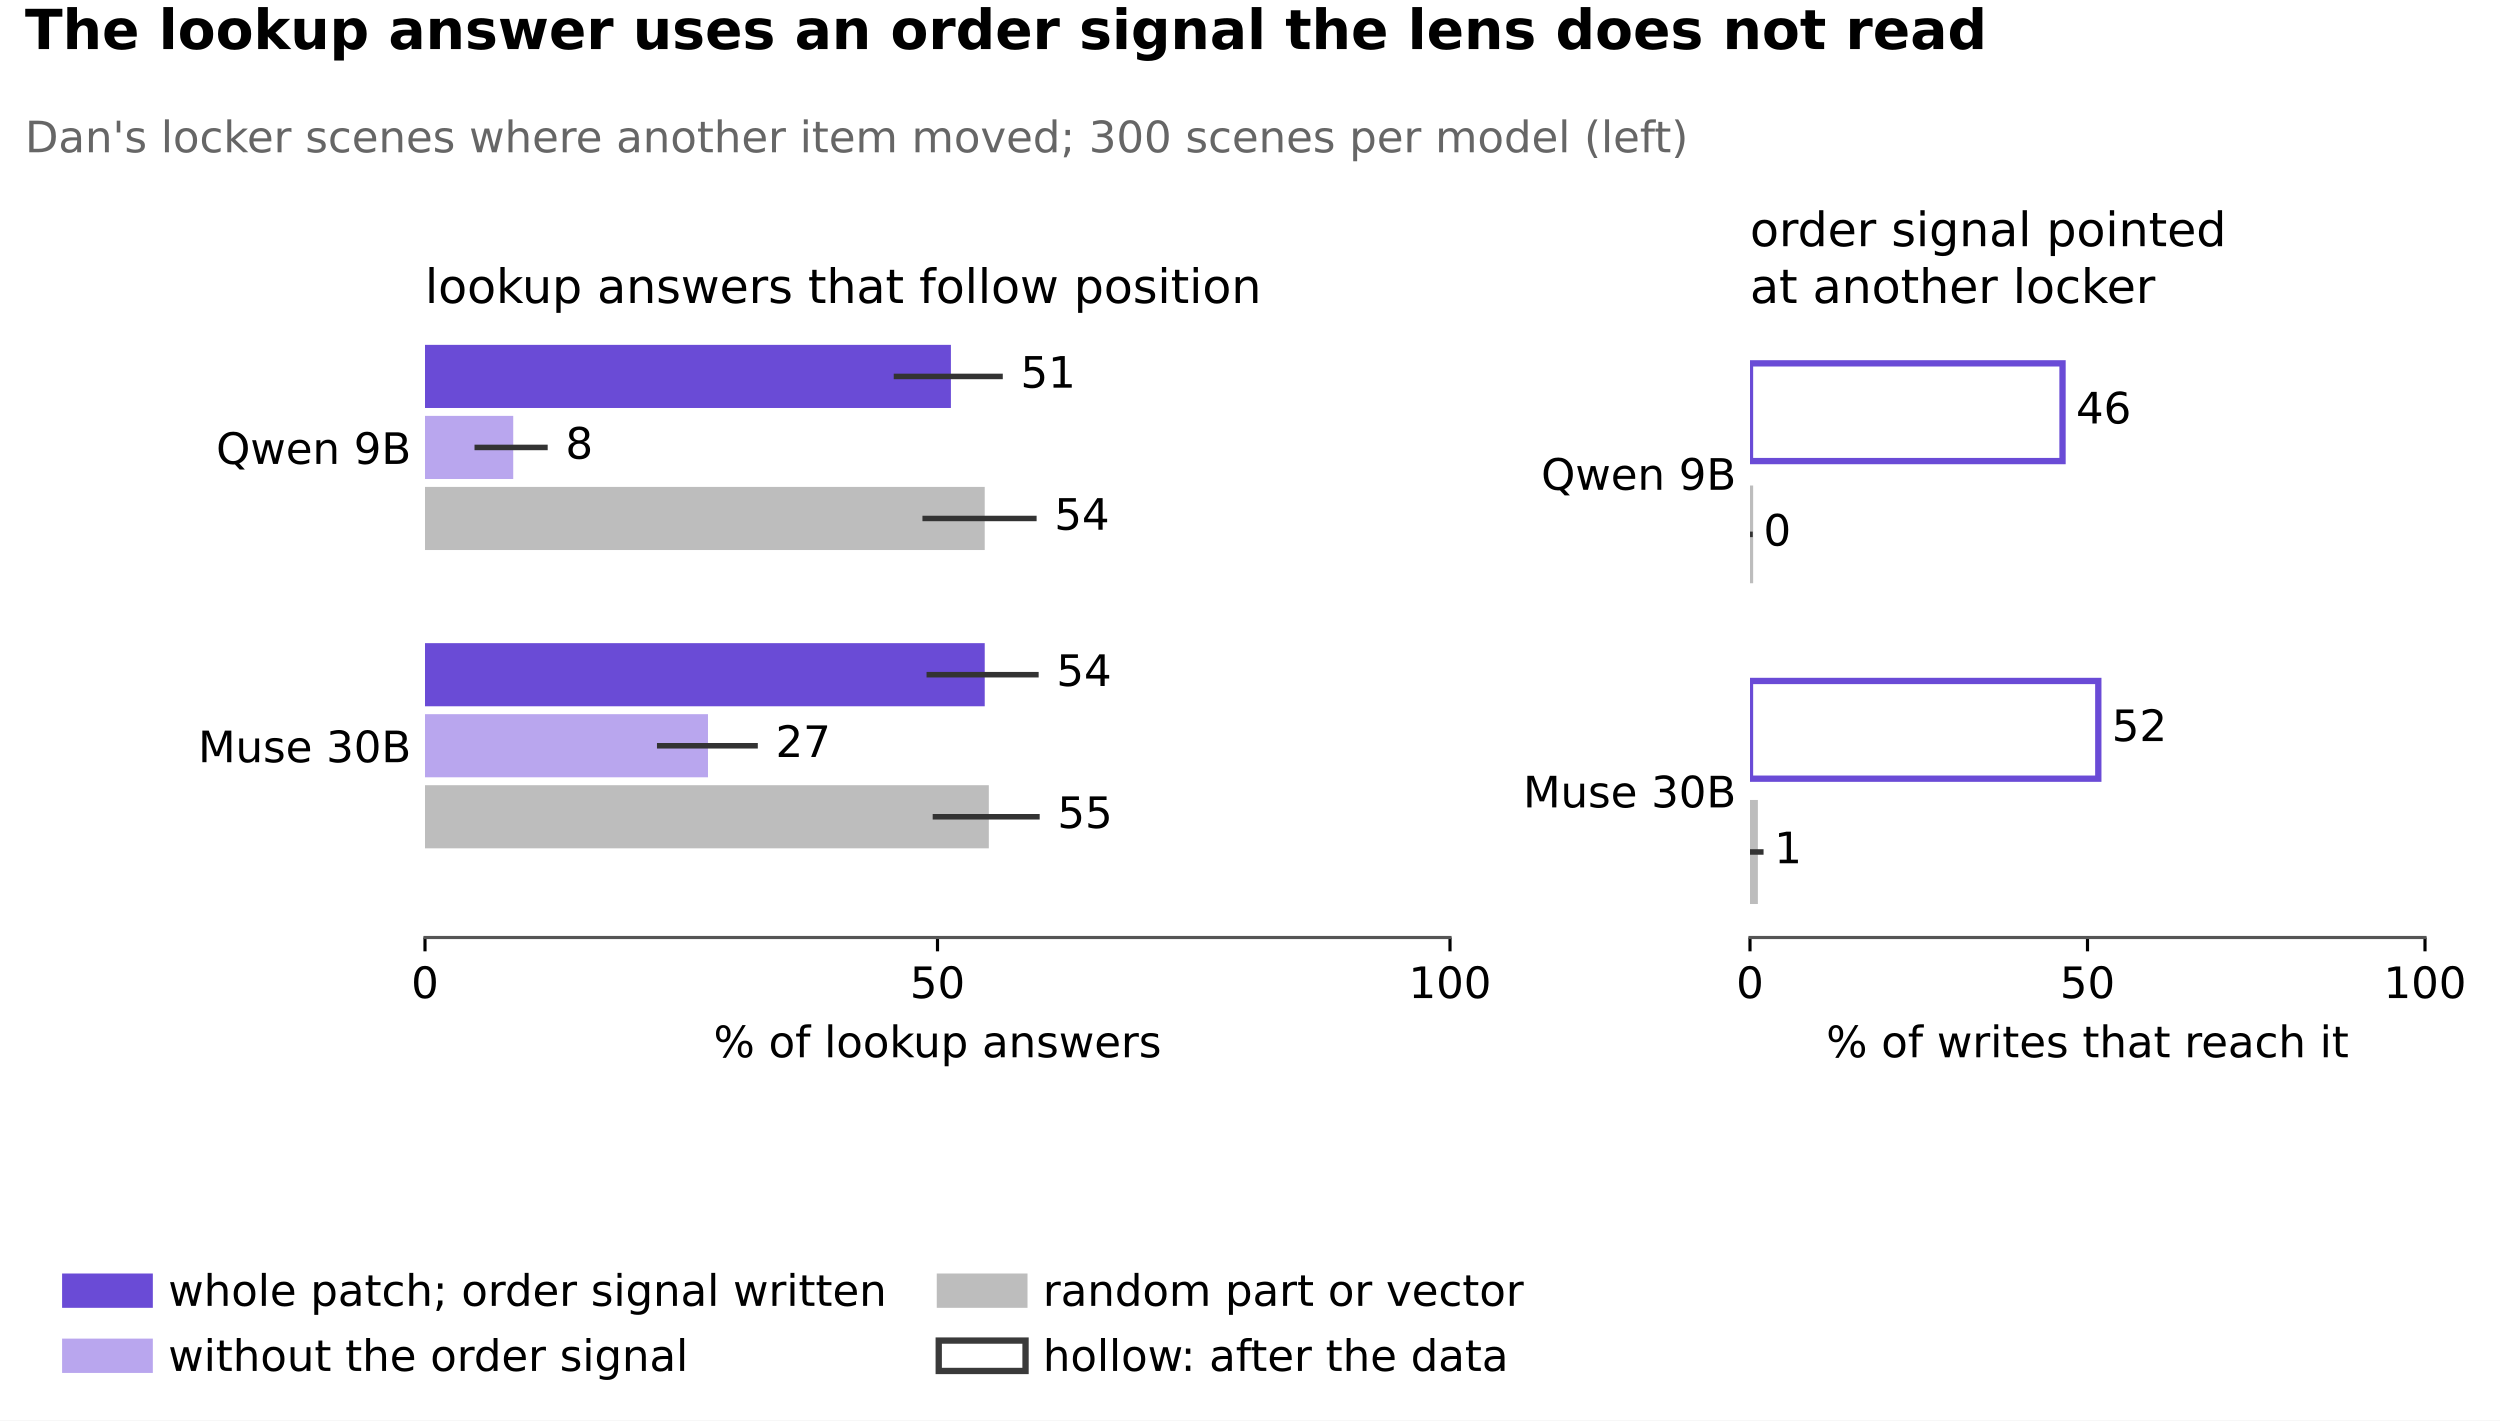
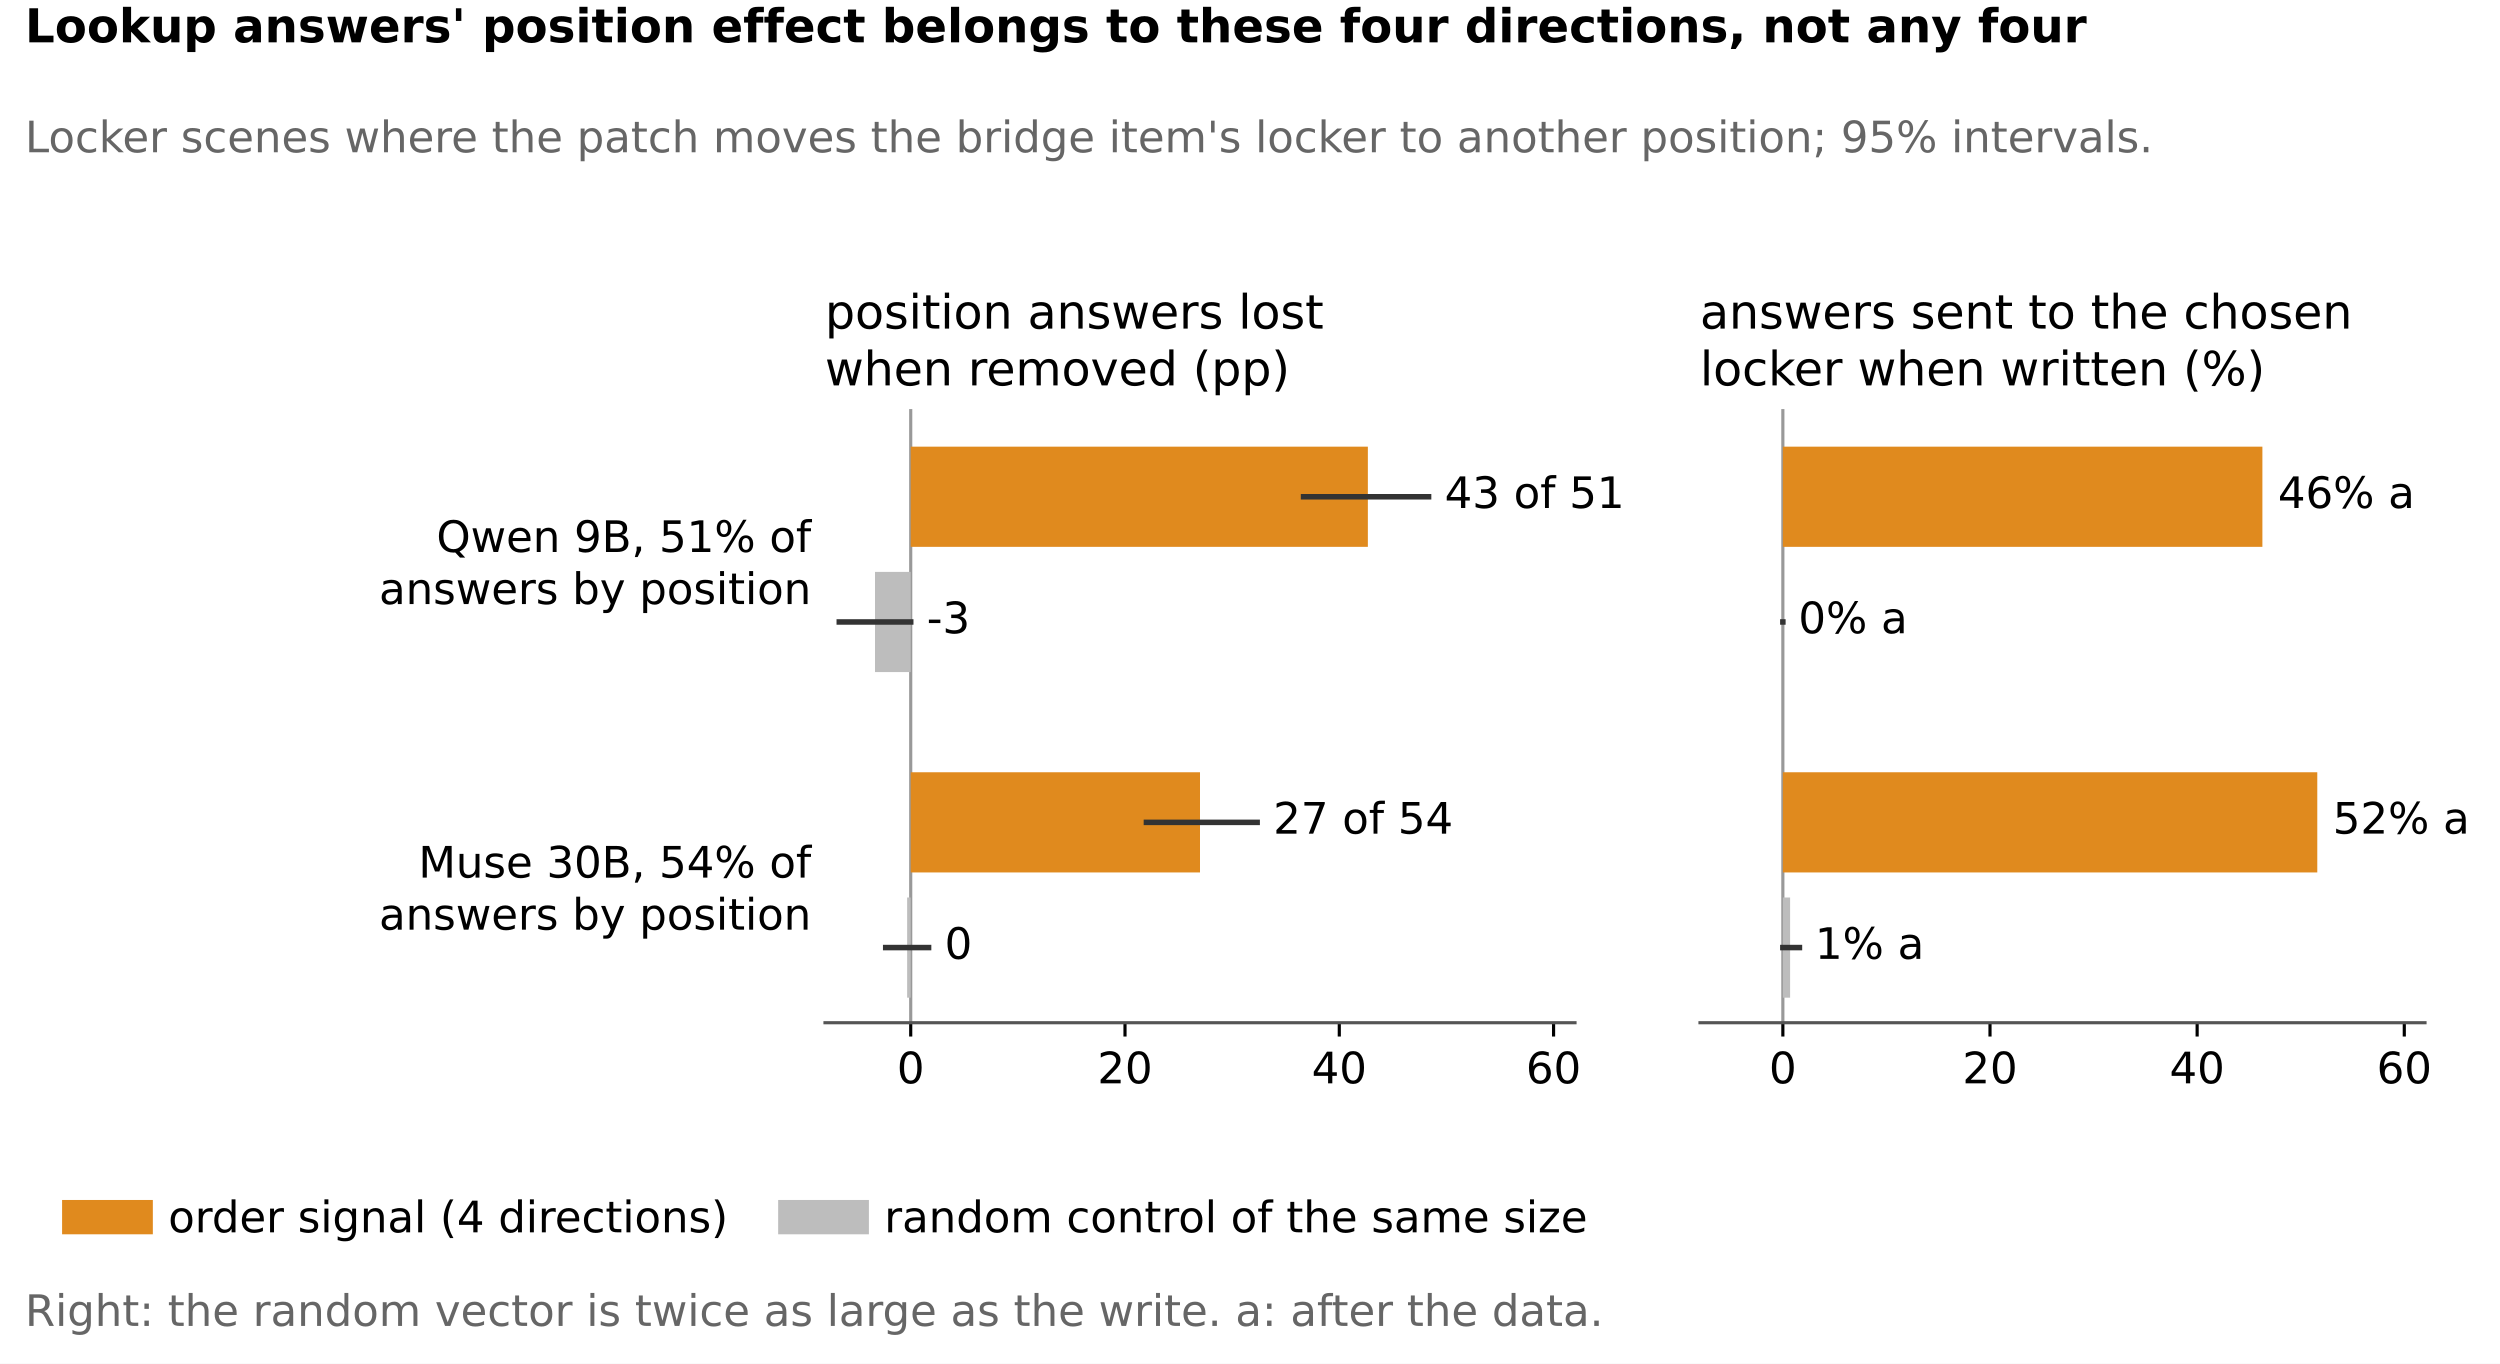
- <svg xmlns="http://www.w3.org/2000/svg" xmlns:xlink="http://www.w3.org/1999/xlink" width="633.6pt" height="360pt" viewBox="0 0 633.6 360" version="1.1">
+ <svg xmlns="http://www.w3.org/2000/svg" xmlns:xlink="http://www.w3.org/1999/xlink" width="633.6pt" height="345.6pt" viewBox="0 0 633.6 345.6" version="1.1">
  <defs>
    <style type="text/css">*{stroke-linejoin: round; stroke-linecap: butt}</style>
  </defs>
  <g id="figure_1">
    <g id="patch_1">
-       <path d="M 0 360  L 633.6 360  L 633.6 0  L 0 0  z " style="fill: #ffffff" />
+       <path d="M 0 345.6  L 633.6 345.6  L 633.6 0  L 0 0  z " style="fill: #ffffff" />
    </g>
    <g id="axes_1">
      <g id="patch_2">
-         <path d="M 107.712 237.6  L 367.488 237.6  L 367.488 82.8  L 107.712 82.8  z " style="fill: #ffffff" />
+         <path d="M 209.088 259.2  L 399.168 259.2  L 399.168 103.68  L 209.088 103.68  z " style="fill: #ffffff" />
+       </g>
+       <g id="line2d_1">
+         <path d="M 230.811 259.2  L 230.811 103.68  " clip-path="url(#p90f3a32348)" style="fill: none; stroke: #999999; stroke-width: 0.8; stroke-linecap: square" />
      </g>
      <g id="matplotlib.axis_1">
        <g id="xtick_1">
-           <g id="line2d_1">
+           <g id="line2d_2">
            <defs>
-               <path id="m99de636e02" d="M 0 0  L 0 3.5  " style="stroke: #000000; stroke-width: 0.8" />
+               <path id="mdef26bba14" d="M 0 0  L 0 3.5  " style="stroke: #000000; stroke-width: 0.8" />
            </defs>
            <g>
-               <use xlink:href="#m99de636e02" x="107.712" y="237.6" style="stroke: #000000; stroke-width: 0.8" />
+               <use xlink:href="#mdef26bba14" x="230.811" y="259.2" style="stroke: #000000; stroke-width: 0.8" />
            </g>
          </g>
          <g id="text_1">
-             <text style="font-size: 11px; font-family: 'DejaVu Sans'; text-anchor: middle" x="107.712" y="252.957" transform="rotate(-0 107.712 252.9574)">0</text>
+             <text style="font-size: 11px; font-family: 'DejaVu Sans'; text-anchor: middle" x="230.811" y="274.557" transform="rotate(-0 230.8114 274.5574)">0</text>
          </g>
        </g>
        <g id="xtick_2">
-           <g id="line2d_2">
-             <g>
-               <use xlink:href="#m99de636e02" x="237.6" y="237.6" style="stroke: #000000; stroke-width: 0.8" />
+           <g id="line2d_3">
+             <g>
+               <use xlink:href="#mdef26bba14" x="285.12" y="259.2" style="stroke: #000000; stroke-width: 0.8" />
            </g>
          </g>
          <g id="text_2">
-             <text style="font-size: 11px; font-family: 'DejaVu Sans'; text-anchor: middle" x="237.6" y="252.957" transform="rotate(-0 237.6 252.9574)">50</text>
+             <text style="font-size: 11px; font-family: 'DejaVu Sans'; text-anchor: middle" x="285.12" y="274.557" transform="rotate(-0 285.12 274.5574)">20</text>
          </g>
        </g>
        <g id="xtick_3">
-           <g id="line2d_3">
-             <g>
-               <use xlink:href="#m99de636e02" x="367.488" y="237.6" style="stroke: #000000; stroke-width: 0.8" />
+           <g id="line2d_4">
+             <g>
+               <use xlink:href="#mdef26bba14" x="339.429" y="259.2" style="stroke: #000000; stroke-width: 0.8" />
            </g>
          </g>
          <g id="text_3">
-             <text style="font-size: 11px; font-family: 'DejaVu Sans'; text-anchor: middle" x="367.488" y="252.957" transform="rotate(-0 367.488 252.9574)">100</text>
-           </g>
-         </g>
-         <g id="text_4">
-           <text style="font-size: 11px; font-family: 'DejaVu Sans'; text-anchor: middle" x="237.6" y="267.958" transform="rotate(-0 237.6 267.9583)">% of lookup answers</text>
+             <text style="font-size: 11px; font-family: 'DejaVu Sans'; text-anchor: middle" x="339.429" y="274.557" transform="rotate(-0 339.4286 274.5574)">40</text>
+           </g>
+         </g>
+         <g id="xtick_4">
+           <g id="line2d_5">
+             <g>
+               <use xlink:href="#mdef26bba14" x="393.737" y="259.2" style="stroke: #000000; stroke-width: 0.8" />
+             </g>
+           </g>
+           <g id="text_4">
+             <text style="font-size: 11px; font-family: 'DejaVu Sans'; text-anchor: middle" x="393.737" y="274.557" transform="rotate(-0 393.7371 274.5574)">60</text>
+           </g>
        </g>
      </g>
      <g id="matplotlib.axis_2">
        <g id="ytick_1">
-           <g id="line2d_4" />
+           <g id="line2d_6" />
          <g id="text_5">
-             <text style="font-size: 11px; font-family: 'DejaVu Sans'; text-anchor: end" x="104.212" y="117.579" transform="rotate(-0 104.212 117.5787)">Qwen 9B</text>
+             <text style="font-size: 11px; font-family: 'DejaVu Sans'" transform="translate(110.6116 139.8947)">Qwen 9B, 51% of</text>
+             <text style="font-size: 11px; font-family: 'DejaVu Sans'" transform="translate(96.07269 153.0977)">answers by position</text>
          </g>
        </g>
        <g id="ytick_2">
-           <g id="line2d_5" />
+           <g id="line2d_7" />
          <g id="text_6">
-             <text style="font-size: 11px; font-family: 'DejaVu Sans'; text-anchor: end" x="104.212" y="193.179" transform="rotate(-0 104.212 193.1787)">Muse 30B</text>
+             <text style="font-size: 11px; font-family: 'DejaVu Sans'" transform="translate(106.0466 222.4155)">Muse 30B, 54% of</text>
+             <text style="font-size: 11px; font-family: 'DejaVu Sans'" transform="translate(96.07269 235.6185)">answers by position</text>
          </g>
        </g>
      </g>
      <g id="patch_3">
-         <path d="M 107.712 102.6  L 240.198 102.6  L 240.198 88.2  L 107.712 88.2  z " clip-path="url(#pbd786f29de)" style="fill: #6a4bd6; stroke: #6a4bd6; stroke-width: 1.6; stroke-linejoin: miter" />
+         <path d="M 230.811 138.593  L 346.67 138.593  L 346.67 113.202  L 230.811 113.202  z " clip-path="url(#p90f3a32348)" style="fill: #e08a1e" />
      </g>
      <g id="patch_4">
-         <path d="M 107.712 120.6  L 129.273 120.6  L 129.273 106.2  L 107.712 106.2  z " clip-path="url(#pbd786f29de)" style="fill: #b9a6ee; stroke: #b9a6ee; stroke-width: 1.6; stroke-linejoin: miter" />
+         <path d="M 230.811 170.331  L 221.76 170.331  L 221.76 144.94  L 230.811 144.94  z " clip-path="url(#p90f3a32348)" style="fill: #bdbdbd" />
      </g>
      <g id="patch_5">
-         <path d="M 107.712 138.6  L 248.77 138.6  L 248.77 124.2  L 107.712 124.2  z " clip-path="url(#pbd786f29de)" style="fill: #bdbdbd; stroke: #bdbdbd; stroke-width: 1.6; stroke-linejoin: miter" />
+         <path d="M 230.811 221.113  L 304.128 221.113  L 304.128 195.722  L 230.811 195.722  z " clip-path="url(#p90f3a32348)" style="fill: #e08a1e" />
      </g>
      <g id="patch_6">
-         <path d="M 107.712 178.2  L 248.77 178.2  L 248.77 163.8  L 107.712 163.8  z " clip-path="url(#pbd786f29de)" style="fill: #6a4bd6; stroke: #6a4bd6; stroke-width: 1.6; stroke-linejoin: miter" />
+         <path d="M 230.811 252.852  L 229.906 252.852  L 229.906 227.461  L 230.811 227.461  z " clip-path="url(#p90f3a32348)" style="fill: #bdbdbd" />
      </g>
      <g id="patch_7">
-         <path d="M 107.712 196.2  L 178.631 196.2  L 178.631 181.8  L 107.712 181.8  z " clip-path="url(#pbd786f29de)" style="fill: #b9a6ee; stroke: #b9a6ee; stroke-width: 1.6; stroke-linejoin: miter" />
-       </g>
+         <path d="M 209.088 259.2  L 399.168 259.2  " style="fill: none; stroke: #555555; stroke-width: 0.8; stroke-linejoin: miter; stroke-linecap: square" />
+       </g>
+       <g id="line2d_8">
+         <path d="M 330.377 125.897  L 362.057 125.897  " clip-path="url(#p90f3a32348)" style="fill: none; stroke: #333333; stroke-width: 1.4; stroke-linecap: square" />
+       </g>
+       <g id="text_7">
+         <text style="font-size: 11px; font-family: 'DejaVu Sans'; text-anchor: start" x="366.13" y="128.755" transform="rotate(-0 366.1303 128.755)">43 of 51</text>
+       </g>
+       <g id="line2d_9">
+         <path d="M 212.709 157.636  L 230.811 157.636  " clip-path="url(#p90f3a32348)" style="fill: none; stroke: #333333; stroke-width: 1.4; stroke-linecap: square" />
+       </g>
+       <g id="text_8">
+         <text style="font-size: 11px; font-family: 'DejaVu Sans'; text-anchor: start" x="234.885" y="160.493" transform="rotate(-0 234.8846 160.4933)">-3</text>
+       </g>
+       <g id="line2d_10">
+         <path d="M 290.551 208.418  L 318.61 208.418  " clip-path="url(#p90f3a32348)" style="fill: none; stroke: #333333; stroke-width: 1.4; stroke-linecap: square" />
+       </g>
+       <g id="text_9">
+         <text style="font-size: 11px; font-family: 'DejaVu Sans'; text-anchor: start" x="322.683" y="211.276" transform="rotate(-0 322.6834 211.2758)">27 of 54</text>
+       </g>
+       <g id="line2d_11">
+         <path d="M 224.475 240.157  L 235.337 240.157  " clip-path="url(#p90f3a32348)" style="fill: none; stroke: #333333; stroke-width: 1.4; stroke-linecap: square" />
+       </g>
+       <g id="text_10">
+         <text style="font-size: 11px; font-family: 'DejaVu Sans'; text-anchor: start" x="239.41" y="243.014" transform="rotate(-0 239.4103 243.0142)">0</text>
+       </g>
+       <g id="text_11">
+         <text style="font-size: 12px; font-family: 'DejaVu Sans'" transform="translate(209.088 83.27672)">position answers lost</text>
+         <text style="font-size: 12px; font-family: 'DejaVu Sans'" transform="translate(209.088 97.68)">when removed (pp)</text>
+       </g>
+     </g>
+     <g id="axes_2">
      <g id="patch_8">
-         <path d="M 107.712 214.2  L 249.809 214.2  L 249.809 199.8  L 107.712 199.8  z " clip-path="url(#pbd786f29de)" style="fill: #bdbdbd; stroke: #bdbdbd; stroke-width: 1.6; stroke-linejoin: miter" />
-       </g>
-       <g id="patch_9">
-         <path d="M 107.712 237.6  L 367.488 237.6  " style="fill: none; stroke: #555555; stroke-width: 0.8; stroke-linejoin: miter; stroke-linecap: square" />
-       </g>
-       <g id="line2d_6">
-         <path d="M 227.209 95.4  L 253.446 95.4  " clip-path="url(#pbd786f29de)" style="fill: none; stroke: #333333; stroke-width: 1.4; stroke-linecap: square" />
-       </g>
-       <g id="text_7">
-         <text style="font-size: 11px; font-family: 'DejaVu Sans'; text-anchor: start" x="258.642" y="98.257" transform="rotate(-0 258.6419 98.25742)">51</text>
-       </g>
-       <g id="line2d_7">
-         <path d="M 120.961 113.4  L 138.106 113.4  " clip-path="url(#pbd786f29de)" style="fill: none; stroke: #333333; stroke-width: 1.4; stroke-linecap: square" />
-       </g>
-       <g id="text_8">
-         <text style="font-size: 11px; font-family: 'DejaVu Sans'; text-anchor: start" x="143.301" y="116.257" transform="rotate(-0 143.3013 116.2574)">8</text>
-       </g>
-       <g id="line2d_8">
-         <path d="M 234.483 131.4  L 262.019 131.4  " clip-path="url(#pbd786f29de)" style="fill: none; stroke: #333333; stroke-width: 1.4; stroke-linecap: square" />
-       </g>
-       <g id="text_9">
-         <text style="font-size: 11px; font-family: 'DejaVu Sans'; text-anchor: start" x="267.214" y="134.257" transform="rotate(-0 267.2145 134.2574)">54</text>
-       </g>
-       <g id="line2d_9">
-         <path d="M 235.522 171  L 262.538 171  " clip-path="url(#pbd786f29de)" style="fill: none; stroke: #333333; stroke-width: 1.4; stroke-linecap: square" />
-       </g>
-       <g id="text_10">
-         <text style="font-size: 11px; font-family: 'DejaVu Sans'; text-anchor: start" x="267.734" y="173.857" transform="rotate(-0 267.734 173.8574)">54</text>
-       </g>
-       <g id="line2d_10">
-         <path d="M 167.201 189  L 191.36 189  " clip-path="url(#pbd786f29de)" style="fill: none; stroke: #333333; stroke-width: 1.4; stroke-linecap: square" />
-       </g>
-       <g id="text_11">
-         <text style="font-size: 11px; font-family: 'DejaVu Sans'; text-anchor: start" x="196.555" y="191.857" transform="rotate(-0 196.5554 191.8574)">27</text>
-       </g>
-       <g id="line2d_11">
-         <path d="M 237.08 207  L 262.798 207  " clip-path="url(#pbd786f29de)" style="fill: none; stroke: #333333; stroke-width: 1.4; stroke-linecap: square" />
-       </g>
-       <g id="text_12">
-         <text style="font-size: 11px; font-family: 'DejaVu Sans'; text-anchor: start" x="267.994" y="209.857" transform="rotate(-0 267.9938 209.8574)">55</text>
-       </g>
-       <g id="text_13">
-         <text style="font-size: 12px; font-family: 'DejaVu Sans'; text-anchor: start" x="107.712" y="76.8" transform="rotate(-0 107.712 76.8)">lookup answers that follow position</text>
-       </g>
-     </g>
-     <g id="axes_2">
-       <g id="patch_10">
-         <path d="M 443.52 237.6  L 614.592 237.6  L 614.592 82.8  L 443.52 82.8  z " style="fill: #ffffff" />
+         <path d="M 430.848 259.2  L 614.592 259.2  L 614.592 103.68  L 430.848 103.68  z " style="fill: #ffffff" />
+       </g>
+       <g id="line2d_12">
+         <path d="M 451.847 259.2  L 451.847 103.68  " clip-path="url(#p47928533b6)" style="fill: none; stroke: #999999; stroke-width: 0.8; stroke-linecap: square" />
      </g>
      <g id="matplotlib.axis_3">
-         <g id="xtick_4">
-           <g id="line2d_12">
-             <g>
-               <use xlink:href="#m99de636e02" x="443.52" y="237.6" style="stroke: #000000; stroke-width: 0.8" />
-             </g>
-           </g>
-           <g id="text_14">
-             <text style="font-size: 11px; font-family: 'DejaVu Sans'; text-anchor: middle" x="443.52" y="252.957" transform="rotate(-0 443.52 252.9574)">0</text>
-           </g>
-         </g>
        <g id="xtick_5">
          <g id="line2d_13">
            <g>
-               <use xlink:href="#m99de636e02" x="529.056" y="237.6" style="stroke: #000000; stroke-width: 0.8" />
-             </g>
-           </g>
-           <g id="text_15">
-             <text style="font-size: 11px; font-family: 'DejaVu Sans'; text-anchor: middle" x="529.056" y="252.957" transform="rotate(-0 529.056 252.9574)">50</text>
+               <use xlink:href="#mdef26bba14" x="451.847" y="259.2" style="stroke: #000000; stroke-width: 0.8" />
+             </g>
+           </g>
+           <g id="text_12">
+             <text style="font-size: 11px; font-family: 'DejaVu Sans'; text-anchor: middle" x="451.847" y="274.557" transform="rotate(-0 451.8473 274.5574)">0</text>
          </g>
        </g>
        <g id="xtick_6">
          <g id="line2d_14">
            <g>
-               <use xlink:href="#m99de636e02" x="614.592" y="237.6" style="stroke: #000000; stroke-width: 0.8" />
-             </g>
-           </g>
-           <g id="text_16">
-             <text style="font-size: 11px; font-family: 'DejaVu Sans'; text-anchor: middle" x="614.592" y="252.957" transform="rotate(-0 614.592 252.9574)">100</text>
-           </g>
-         </g>
-         <g id="text_17">
-           <text style="font-size: 11px; font-family: 'DejaVu Sans'; text-anchor: middle" x="529.056" y="267.958" transform="rotate(-0 529.056 267.9583)">% of writes that reach it</text>
-         </g>
-       </g>
-       <g id="matplotlib.axis_4">
-         <g id="ytick_3">
-           <g id="line2d_15" />
-           <g id="text_18">
-             <text style="font-size: 11px; font-family: 'DejaVu Sans'; text-anchor: end" x="440.02" y="124.131" transform="rotate(-0 440.02 124.1307)">Qwen 9B</text>
-           </g>
-         </g>
-         <g id="ytick_4">
-           <g id="line2d_16" />
-           <g id="text_19">
-             <text style="font-size: 11px; font-family: 'DejaVu Sans'; text-anchor: end" x="440.02" y="204.627" transform="rotate(-0 440.02 204.6267)">Muse 30B</text>
-           </g>
-         </g>
+               <use xlink:href="#mdef26bba14" x="504.346" y="259.2" style="stroke: #000000; stroke-width: 0.8" />
+             </g>
+           </g>
+           <g id="text_13">
+             <text style="font-size: 11px; font-family: 'DejaVu Sans'; text-anchor: middle" x="504.346" y="274.557" transform="rotate(-0 504.3456 274.5574)">20</text>
+           </g>
+         </g>
+         <g id="xtick_7">
+           <g id="line2d_15">
+             <g>
+               <use xlink:href="#mdef26bba14" x="556.844" y="259.2" style="stroke: #000000; stroke-width: 0.8" />
+             </g>
+           </g>
+           <g id="text_14">
+             <text style="font-size: 11px; font-family: 'DejaVu Sans'; text-anchor: middle" x="556.844" y="274.557" transform="rotate(-0 556.8439 274.5574)">40</text>
+           </g>
+         </g>
+         <g id="xtick_8">
+           <g id="line2d_16">
+             <g>
+               <use xlink:href="#mdef26bba14" x="609.342" y="259.2" style="stroke: #000000; stroke-width: 0.8" />
+             </g>
+           </g>
+           <g id="text_15">
+             <text style="font-size: 11px; font-family: 'DejaVu Sans'; text-anchor: middle" x="609.342" y="274.557" transform="rotate(-0 609.3422 274.5574)">60</text>
+           </g>
+         </g>
+       </g>
+       <g id="matplotlib.axis_4" />
+       <g id="patch_9">
+         <path d="M 451.847 138.593  L 573.381 138.593  L 573.381 113.202  L 451.847 113.202  z " clip-path="url(#p47928533b6)" style="fill: #e08a1e" />
+       </g>
+       <g id="patch_10">
+         <path d="M 451.847 170.331  L 451.847 170.331  L 451.847 144.94  L 451.847 144.94  z " clip-path="url(#p47928533b6)" style="fill: #bdbdbd" />
      </g>
      <g id="patch_11">
-         <path d="M 443.52 116.856  L 522.726 116.856  L 522.726 92.088  L 443.52 92.088  z " clip-path="url(#p1f39a87730)" style="fill: #ffffff; stroke: #6a4bd6; stroke-width: 1.6; stroke-linejoin: miter" />
+         <path d="M 451.847 221.113  L 587.293 221.113  L 587.293 195.722  L 451.847 195.722  z " clip-path="url(#p47928533b6)" style="fill: #e08a1e" />
      </g>
      <g id="patch_12">
-         <path d="M 443.52 147.816  L 443.52 147.816  L 443.52 123.048  L 443.52 123.048  z " clip-path="url(#p1f39a87730)" style="fill: #ffffff; stroke: #bdbdbd; stroke-width: 1.6; stroke-linejoin: miter" />
+         <path d="M 451.847 252.852  L 453.685 252.852  L 453.685 227.461  L 451.847 227.461  z " clip-path="url(#p47928533b6)" style="fill: #bdbdbd" />
      </g>
      <g id="patch_13">
-         <path d="M 443.52 197.352  L 531.793 197.352  L 531.793 172.584  L 443.52 172.584  z " clip-path="url(#p1f39a87730)" style="fill: #ffffff; stroke: #6a4bd6; stroke-width: 1.6; stroke-linejoin: miter" />
-       </g>
+         <path d="M 430.848 259.2  L 614.592 259.2  " style="fill: none; stroke: #555555; stroke-width: 0.8; stroke-linejoin: miter; stroke-linecap: square" />
+       </g>
+       <g id="text_16">
+         <text style="font-size: 11px; font-family: 'DejaVu Sans'; text-anchor: start" x="577.318" y="128.755" transform="rotate(-0 577.3182 128.7546)">46% a</text>
+       </g>
+       <g id="line2d_17">
+         <path d="M 451.847 157.636  L 451.847 157.636  " clip-path="url(#p47928533b6)" style="fill: none; stroke: #333333; stroke-width: 1.4; stroke-linecap: square" />
+       </g>
+       <g id="text_17">
+         <text style="font-size: 11px; font-family: 'DejaVu Sans'; text-anchor: start" x="455.785" y="160.493" transform="rotate(-0 455.7847 160.4933)">0% a</text>
+       </g>
+       <g id="text_18">
+         <text style="font-size: 11px; font-family: 'DejaVu Sans'; text-anchor: start" x="591.23" y="211.275" transform="rotate(-0 591.2303 211.2754)">52% a</text>
+       </g>
+       <g id="line2d_18">
+         <path d="M 451.847 240.157  L 456.047 240.157  " clip-path="url(#p47928533b6)" style="fill: none; stroke: #333333; stroke-width: 1.4; stroke-linecap: square" />
+       </g>
+       <g id="text_19">
+         <text style="font-size: 11px; font-family: 'DejaVu Sans'; text-anchor: start" x="459.985" y="243.014" transform="rotate(-0 459.9845 243.0142)">1% a</text>
+       </g>
+       <g id="text_20">
+         <text style="font-size: 12px; font-family: 'DejaVu Sans'" transform="translate(430.848 83.27672)">answers sent to the chosen</text>
+         <text style="font-size: 12px; font-family: 'DejaVu Sans'" transform="translate(430.848 97.68)">locker when written (%)</text>
+       </g>
+     </g>
+     <g id="text_21">
+       <text style="font-weight: 700; font-size: 11.846px; font-family: 'DejaVu Sans'; text-anchor: start" x="6.336" y="10.729" transform="rotate(-0 6.336 10.72923)">Lookup answers' position effect belongs to these four directions, not any four</text>
+     </g>
+     <g id="text_22">
+       <text style="font-size: 11px; font-family: 'DejaVu Sans'; text-anchor: start; fill: #666666" x="6.336" y="38.598" transform="rotate(-0 6.336 38.59828)">Locker scenes where the patch moves the bridge item's locker to another position; 95% intervals.</text>
+     </g>
+     <g id="text_23">
+       <text style="font-size: 11px; font-family: 'DejaVu Sans'; text-anchor: start; fill: #666666" x="6.336" y="336.045" transform="rotate(-0 6.336 336.0454)">Right: the random vector is twice as large as the write. a: after the data.</text>
+     </g>
+     <g id="legend_1">
      <g id="patch_14">
-         <path d="M 443.52 228.312  L 444.718 228.312  L 444.718 203.544  L 443.52 203.544  z " clip-path="url(#p1f39a87730)" style="fill: #ffffff; stroke: #bdbdbd; stroke-width: 1.6; stroke-linejoin: miter" />
+         <path d="M 16.236 312.321  L 38.236 312.321  L 38.236 304.621  L 16.236 304.621  z " style="fill: #e08a1e; stroke: #e08a1e; stroke-linejoin: miter" />
+       </g>
+       <g id="text_24">
+         <text style="font-size: 11px; font-family: 'DejaVu Sans'; text-anchor: start" x="42.636" y="312.321" transform="rotate(-0 42.636 312.3214)">order signal (4 directions)</text>
      </g>
      <g id="patch_15">
-         <path d="M 443.52 237.6  L 614.592 237.6  " style="fill: none; stroke: #555555; stroke-width: 0.8; stroke-linejoin: miter; stroke-linecap: square" />
-       </g>
-       <g id="text_20">
-         <text style="font-size: 11px; font-family: 'DejaVu Sans'; text-anchor: start" x="526.148" y="107.329" transform="rotate(-0 526.1478 107.3294)">46</text>
-       </g>
-       <g id="line2d_17">
-         <path d="M 443.52 135.432  L 443.52 135.432  " clip-path="url(#p1f39a87730)" style="fill: none; stroke: #333333; stroke-width: 1.4; stroke-linecap: square" />
-       </g>
-       <g id="text_21">
-         <text style="font-size: 11px; font-family: 'DejaVu Sans'; text-anchor: start" x="446.941" y="138.289" transform="rotate(-0 446.9414 138.2894)">0</text>
-       </g>
-       <g id="text_22">
-         <text style="font-size: 11px; font-family: 'DejaVu Sans'; text-anchor: start" x="535.215" y="187.825" transform="rotate(-0 535.2146 187.8254)">52</text>
-       </g>
-       <g id="line2d_18">
-         <path d="M 443.52 215.928  L 446.257 215.928  " clip-path="url(#p1f39a87730)" style="fill: none; stroke: #333333; stroke-width: 1.4; stroke-linecap: square" />
-       </g>
-       <g id="text_23">
-         <text style="font-size: 11px; font-family: 'DejaVu Sans'; text-anchor: start" x="449.679" y="218.785" transform="rotate(-0 449.6786 218.7854)">1</text>
-       </g>
-       <g id="text_24">
-         <text style="font-size: 12px; font-family: 'DejaVu Sans'" transform="translate(443.52 62.39672)">order signal pointed</text>
-         <text style="font-size: 12px; font-family: 'DejaVu Sans'" transform="translate(443.52 76.8)">at another locker</text>
-       </g>
-     </g>
-     <g id="text_25">
-       <text style="font-weight: 700; font-size: 14px; font-family: 'DejaVu Sans'; text-anchor: start" x="6.336" y="12.438" transform="rotate(-0 6.336 12.43781)">The lookup answer uses an order signal the lens does not read</text>
-     </g>
-     <g id="text_26">
-       <text style="font-size: 11px; font-family: 'DejaVu Sans'; text-anchor: start; fill: #666666" x="6.336" y="38.598" transform="rotate(-0 6.336 38.59828)">Dan's locker scenes where another item moved; 300 scenes per model (left)</text>
-     </g>
-     <g id="legend_1">
-       <g id="patch_16">
-         <path d="M 16.236 330.957  L 38.236 330.957  L 38.236 323.257  L 16.236 323.257  z " style="fill: #6a4bd6; stroke: #6a4bd6; stroke-linejoin: miter" />
-       </g>
-       <g id="text_27">
-         <text style="font-size: 11px; font-family: 'DejaVu Sans'; text-anchor: start" x="42.636" y="330.957" transform="rotate(-0 42.636 330.9566)">whole patch; order signal written</text>
-       </g>
-       <g id="patch_17">
-         <path d="M 16.236 347.457  L 38.236 347.457  L 38.236 339.757  L 16.236 339.757  z " style="fill: #b9a6ee; stroke: #b9a6ee; stroke-linejoin: miter" />
-       </g>
-       <g id="text_28">
-         <text style="font-size: 11px; font-family: 'DejaVu Sans'; text-anchor: start" x="42.636" y="347.457" transform="rotate(-0 42.636 347.4574)">without the order signal</text>
-       </g>
-       <g id="patch_18">
-         <path d="M 237.913 330.957  L 259.913 330.957  L 259.913 323.257  L 237.913 323.257  z " style="fill: #bdbdbd; stroke: #bdbdbd; stroke-linejoin: miter" />
-       </g>
-       <g id="text_29">
-         <text style="font-size: 11px; font-family: 'DejaVu Sans'; text-anchor: start" x="264.313" y="330.957" transform="rotate(-0 264.3135 330.9566)">random part or vector</text>
-       </g>
-       <g id="patch_19">
-         <path d="M 237.913 347.457  L 259.913 347.457  L 259.913 339.757  L 237.913 339.757  z " style="fill: #ffffff; stroke: #3a3a3a; stroke-width: 1.6; stroke-linejoin: miter" />
-       </g>
-       <g id="text_30">
-         <text style="font-size: 11px; font-family: 'DejaVu Sans'; text-anchor: start" x="264.313" y="347.457" transform="rotate(-0 264.3135 347.4574)">hollow: after the data</text>
+         <path d="M 197.714 312.321  L 219.714 312.321  L 219.714 304.621  L 197.714 304.621  z " style="fill: #bdbdbd; stroke: #bdbdbd; stroke-linejoin: miter" />
+       </g>
+       <g id="text_25">
+         <text style="font-size: 11px; font-family: 'DejaVu Sans'; text-anchor: start" x="224.114" y="312.321" transform="rotate(-0 224.1137 312.3214)">random control of the same size</text>
      </g>
    </g>
  </g>
  <defs>
-     <clipPath id="pbd786f29de">
-       <rect x="107.712" y="82.8" width="259.776" height="154.8" />
+     <clipPath id="p90f3a32348">
+       <rect x="209.088" y="103.68" width="190.08" height="155.52" />
    </clipPath>
-     <clipPath id="p1f39a87730">
-       <rect x="443.52" y="82.8" width="171.072" height="154.8" />
+     <clipPath id="p47928533b6">
+       <rect x="430.848" y="103.68" width="183.744" height="155.52" />
    </clipPath>
  </defs>
</svg>
